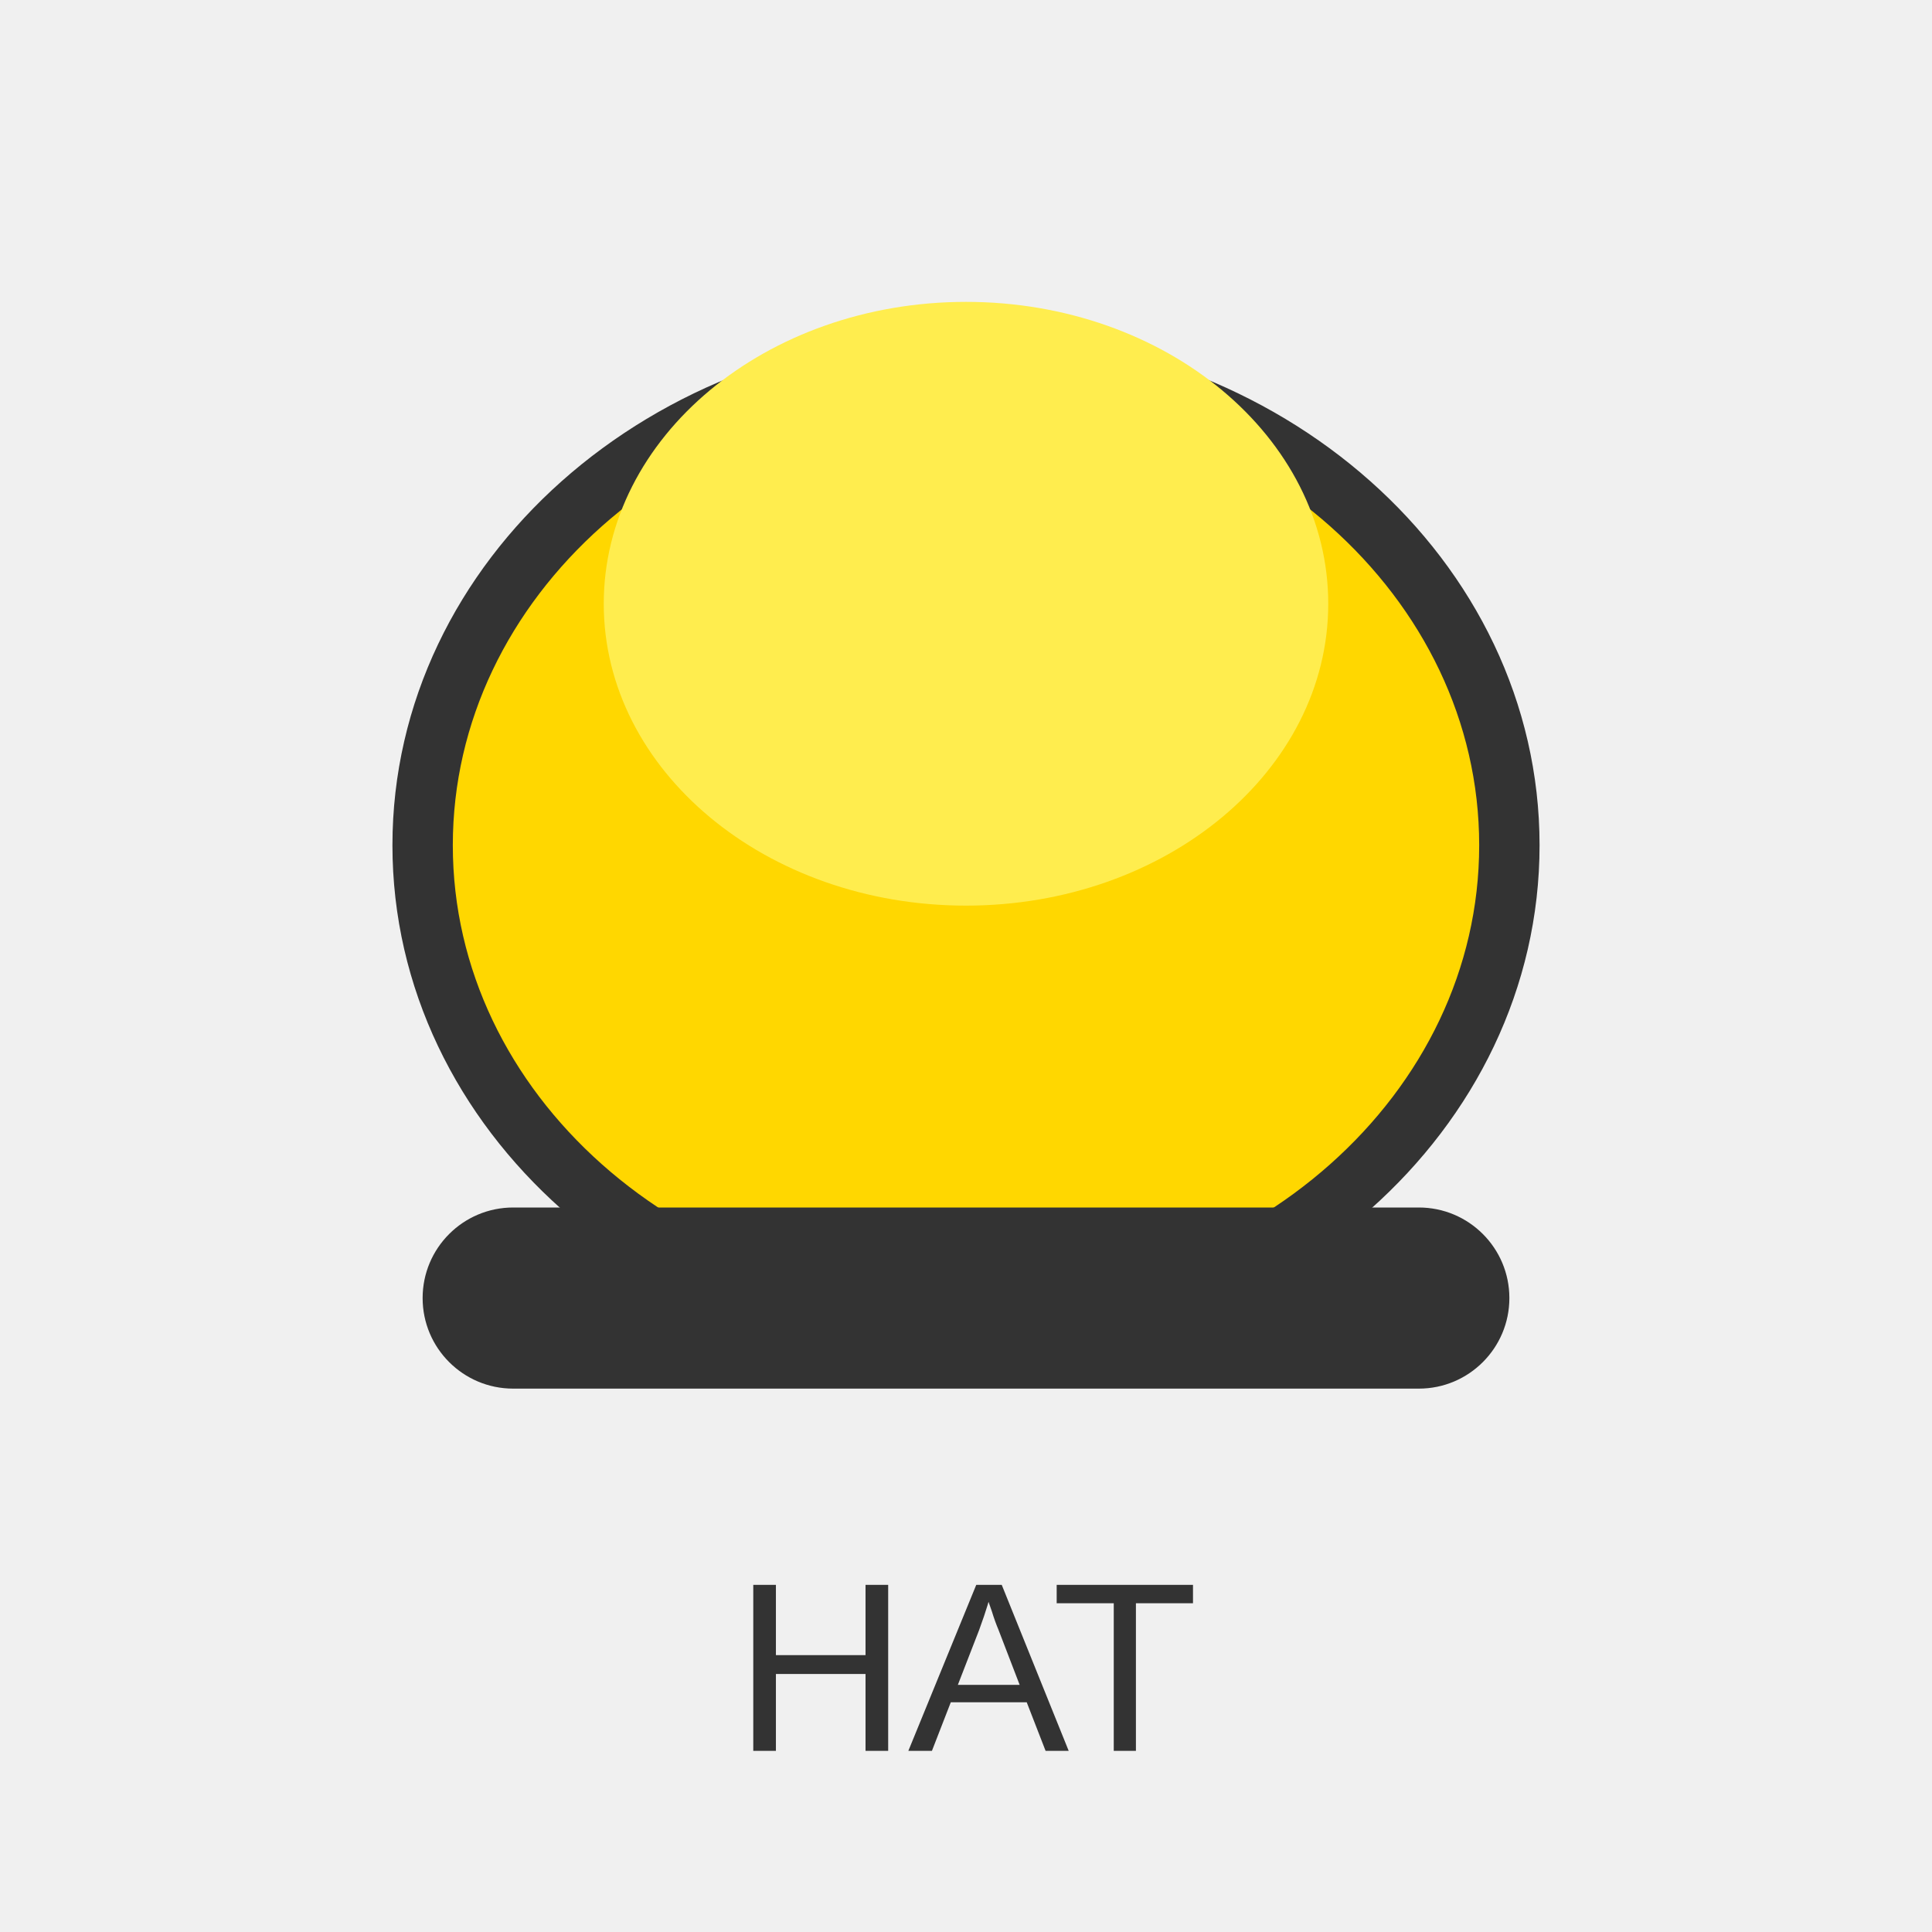
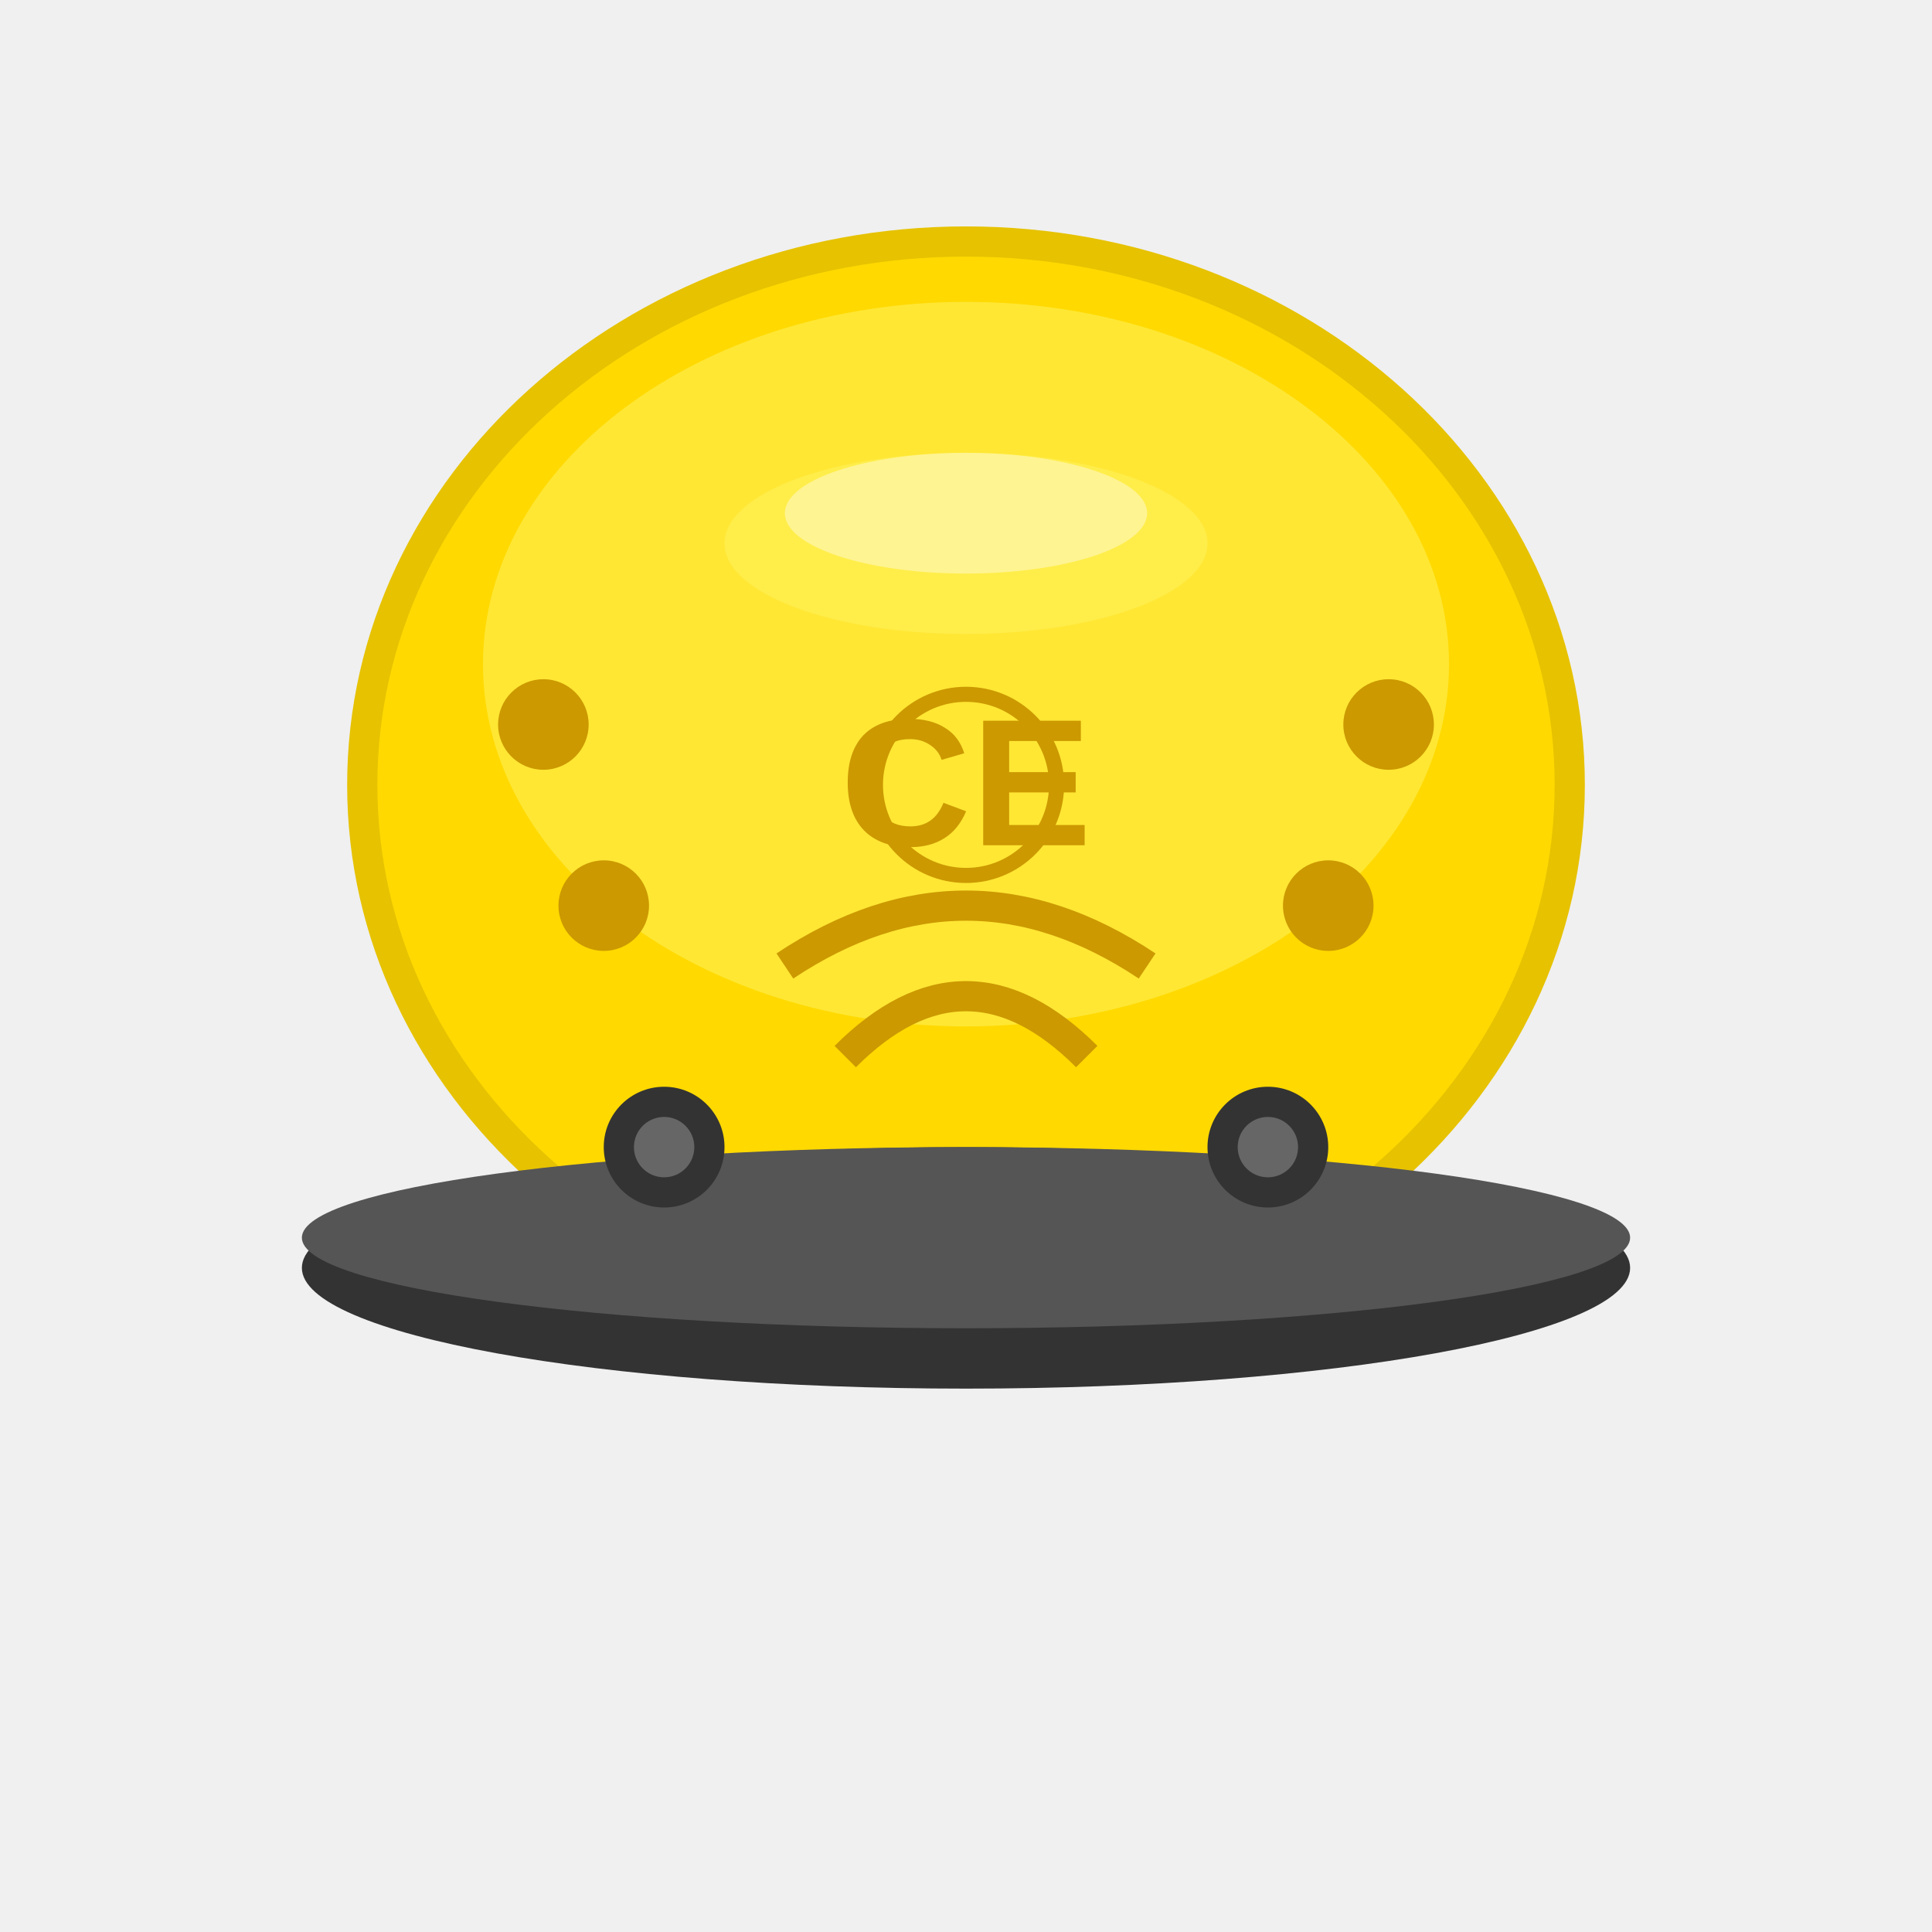
<svg xmlns="http://www.w3.org/2000/svg" width="64" height="64" viewBox="0 0 64 64" fill="none">
-   <ellipse cx="32" cy="28" rx="18" ry="16" fill="#ffd700" stroke="#333" stroke-width="2" />
-   <rect x="14" y="40" width="36" height="6" rx="3" fill="#333" />
-   <ellipse cx="32" cy="20" rx="12" ry="10" fill="#ffed4e" />
-   <text x="32" y="58" text-anchor="middle" font-family="Arial" font-size="8" fill="#333">HAT</text>
+   <ellipse cx="32" cy="26" rx="20" ry="18" fill="#ffd900" stroke="#e6c200" stroke-width="1" />
+   <ellipse cx="32" cy="22" rx="16" ry="12" fill="#ffed4a" opacity="0.7" />
+   <ellipse cx="32" cy="42" rx="22" ry="4" fill="#333333" />
+   <ellipse cx="32" cy="41" rx="22" ry="3" fill="#555555" />
+   <circle cx="18" cy="24" r="1.5" fill="#cc9900" />
+   <circle cx="46" cy="24" r="1.5" fill="#cc9900" />
+   <circle cx="20" cy="30" r="1.5" fill="#cc9900" />
+   <circle cx="44" cy="30" r="1.5" fill="#cc9900" />
+   <ellipse cx="32" cy="18" rx="8" ry="3" fill="#ffed4a" />
+   <ellipse cx="32" cy="17" rx="6" ry="2" fill="#ffffff" opacity="0.4" />
+   <circle cx="22" cy="38" r="2" fill="#333333" />
+   <circle cx="42" cy="38" r="2" fill="#333333" />
+   <circle cx="22" cy="38" r="1" fill="#666666" />
+   <circle cx="42" cy="38" r="1" fill="#666666" />
+   <path d="M26 32 Q32 28 38 32" stroke="#cc9900" stroke-width="1" fill="none" />
+   <path d="M28 35 Q32 31 36 35" stroke="#cc9900" stroke-width="1" fill="none" />
+   <circle cx="32" cy="26" r="3" fill="none" stroke="#cc9900" stroke-width="0.5" />
+   <text x="32" y="28" text-anchor="middle" font-family="Arial" font-size="6" fill="#cc9900" font-weight="bold">CE</text>
</svg>
